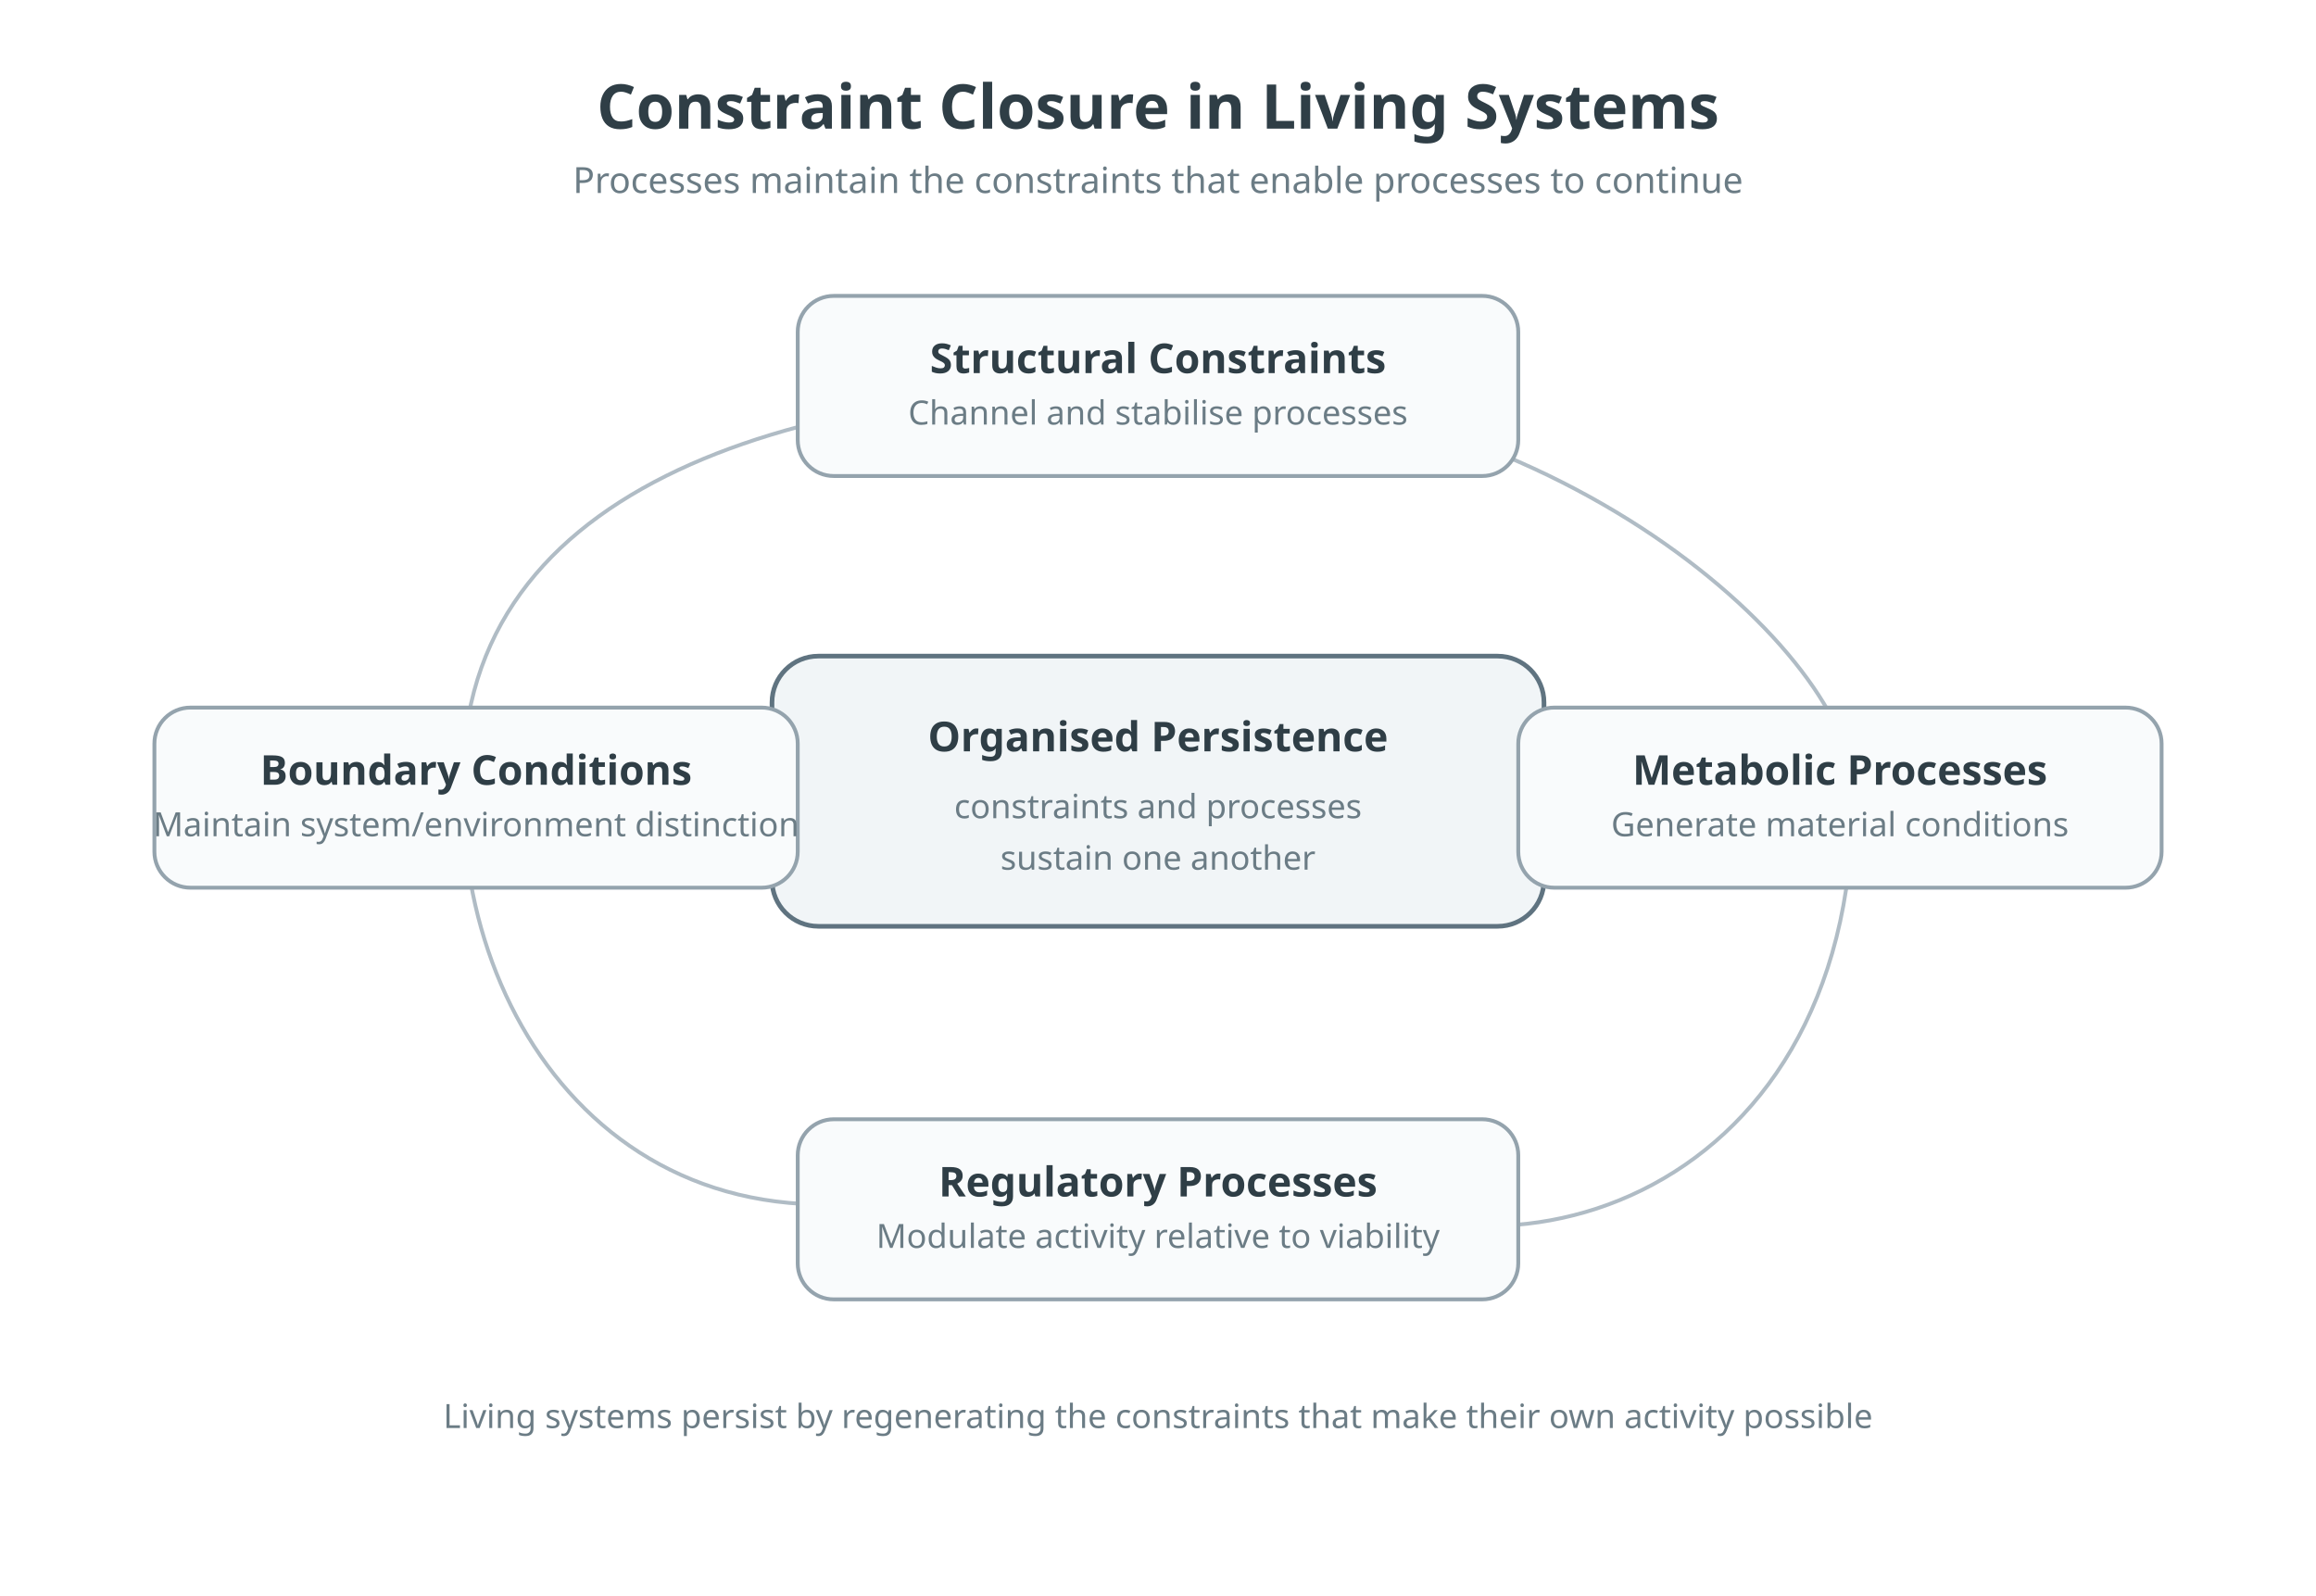
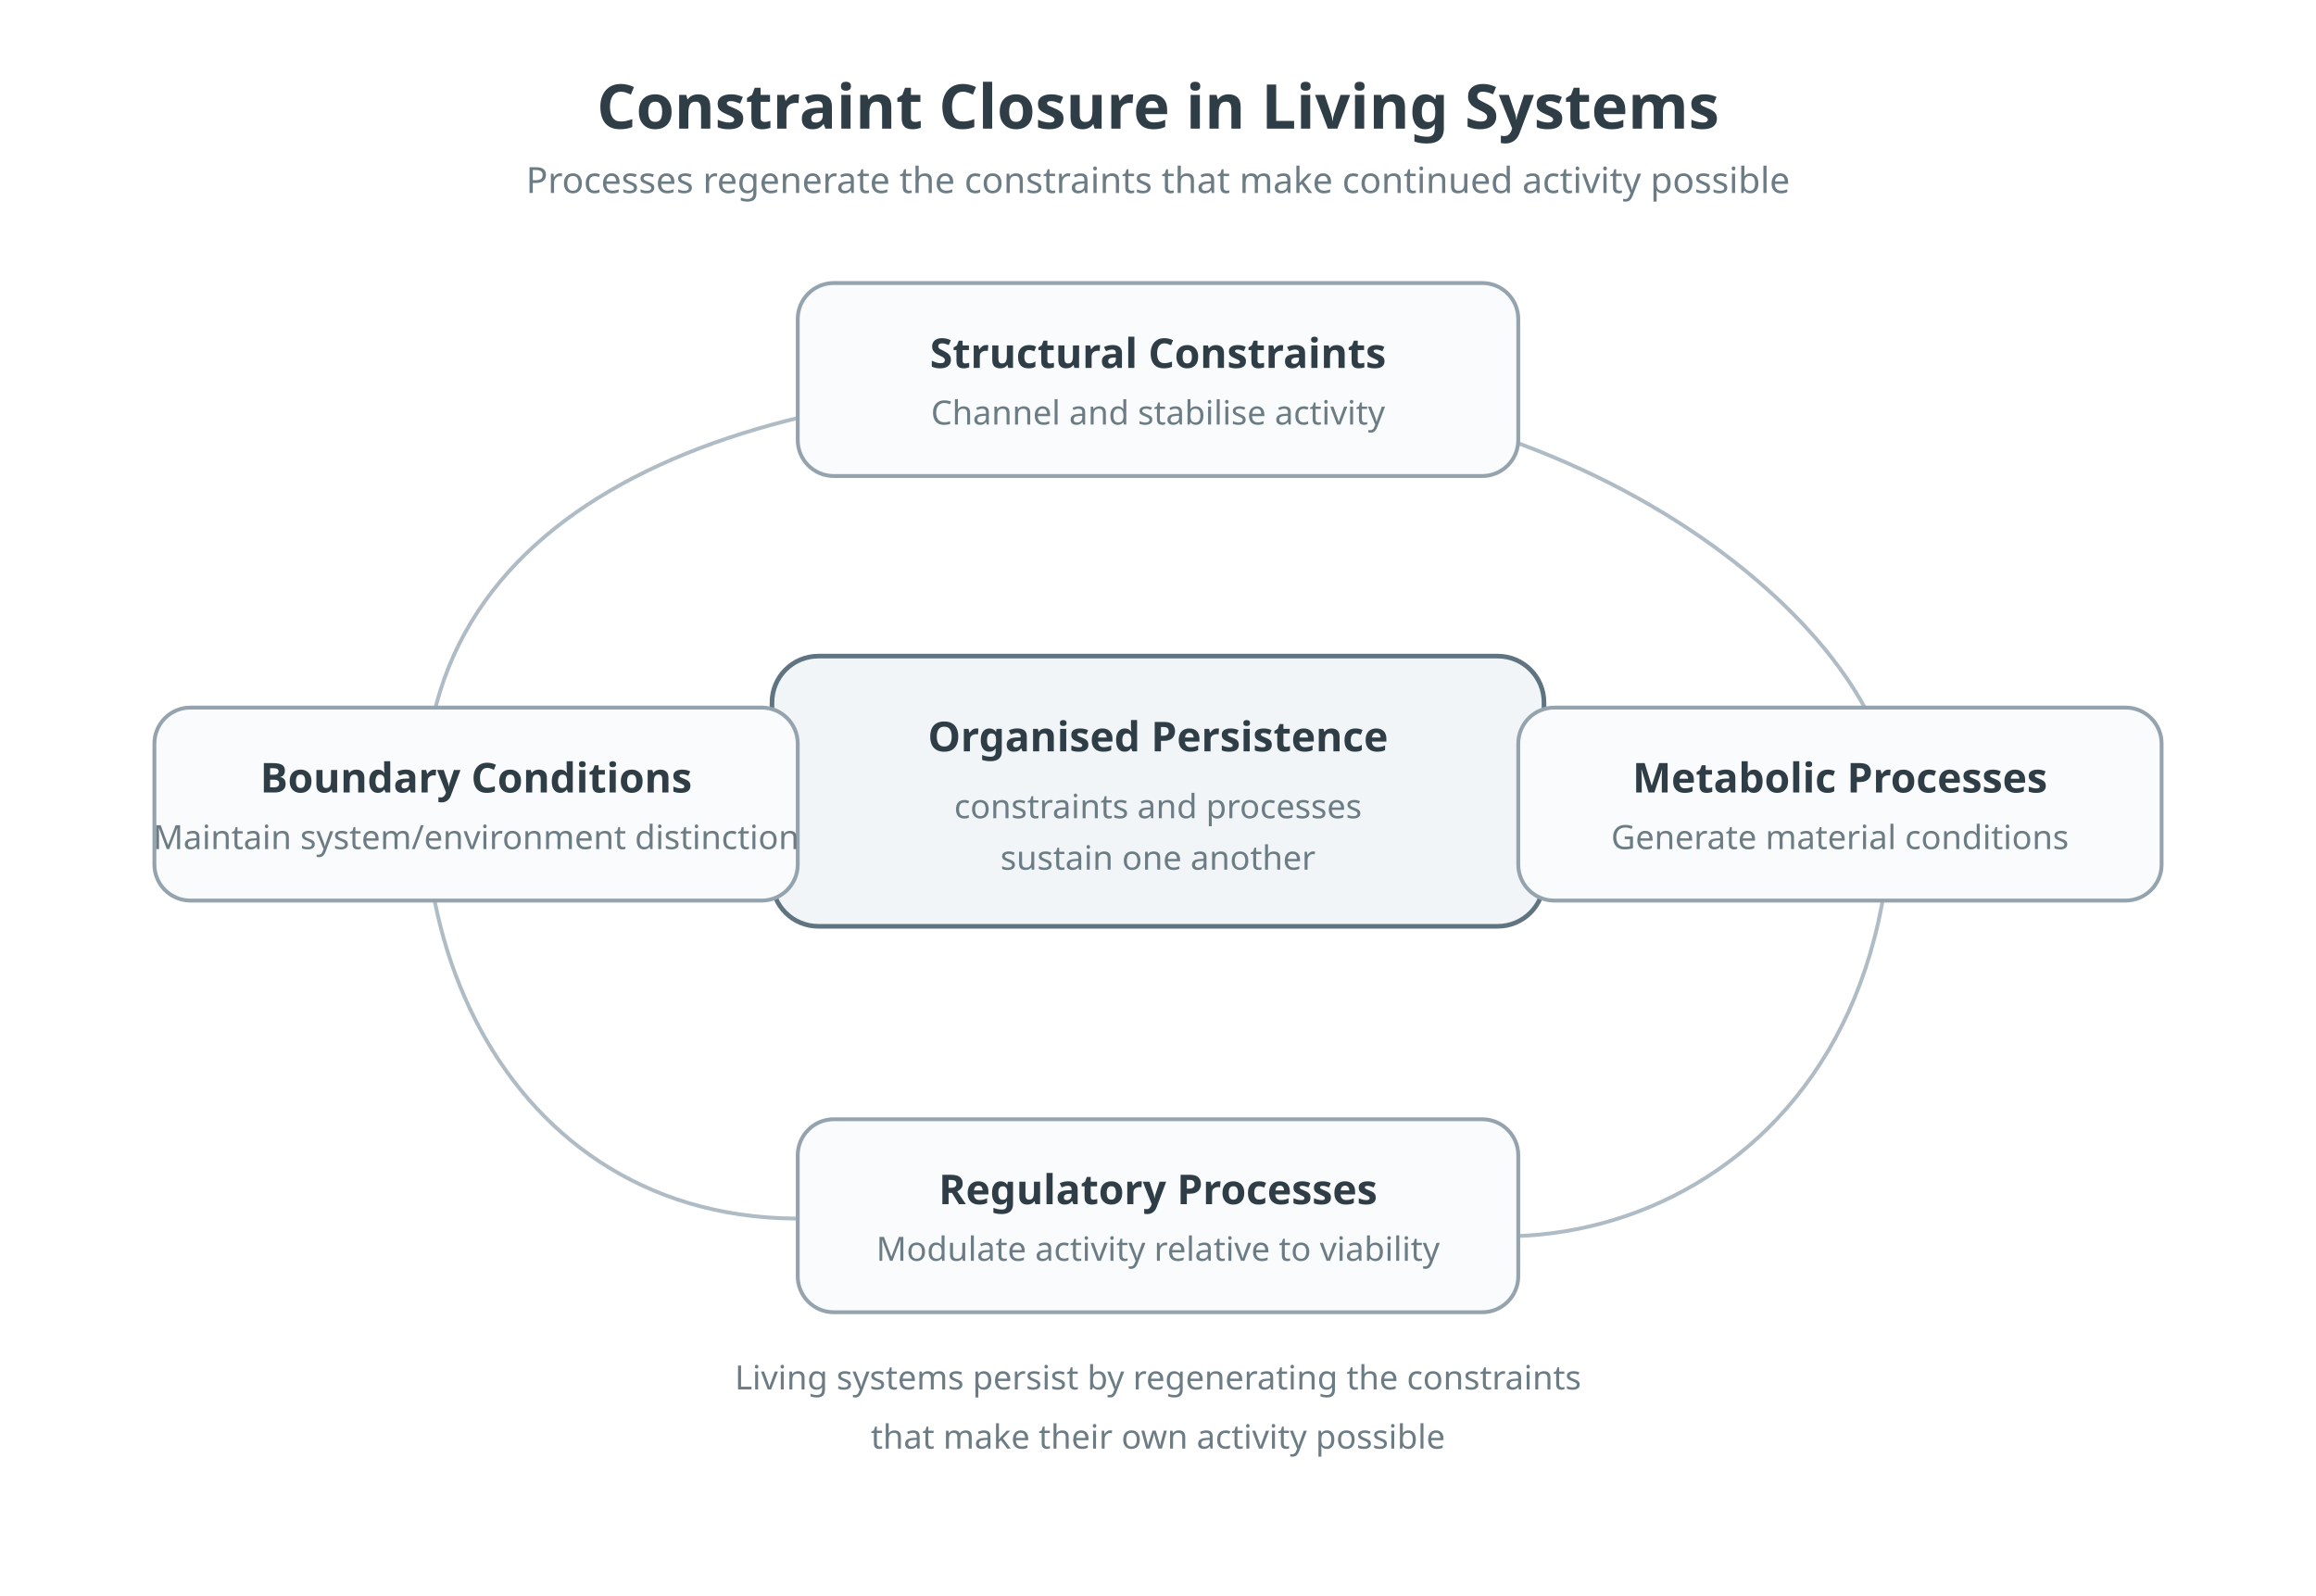
<svg xmlns="http://www.w3.org/2000/svg" width="900" height="620" viewBox="0 0 900 620">
  <style>
    .title { font: 600 24px system-ui, sans-serif; fill: #2f3e46; }
    .subtitle { font: 400 14px system-ui, sans-serif; fill: #6b7c85; }
    .node { fill: #f9fbfc; stroke: #94a3ad; stroke-width: 1.5; }
    .centre { fill: #f1f5f7; stroke: #5f7380; stroke-width: 1.8; }
    .label { font: 600 16px system-ui, sans-serif; fill: #2f3e46; text-anchor: middle; }
    .sub { font: 400 13px system-ui, sans-serif; fill: #6b7c85; text-anchor: middle; }
    .line { stroke: #b0bcc5; stroke-width: 1.5; fill: none; }
    .arrow { fill: #b0bcc5; }
    .footer { font: 400 13px system-ui, sans-serif; fill: #6b7c85; text-anchor: middle; }
  </style>
  <defs>
    <marker id="arrowhead" markerWidth="8" markerHeight="8" refX="6" refY="3" orient="auto">
      <path class="arrow" d="M0,0 L6,3 L0,6 Z" />
    </marker>
  </defs>
  <text class="title" x="450" y="50" text-anchor="middle">Constraint Closure in Living Systems</text>
-   <text class="subtitle" x="450" y="75" text-anchor="middle">Processes maintain the constraints that enable processes to continue</text>
-   <path class="line" marker-end="url(#arrowhead)" d="M450 150 C610 150 725 260 720 310" />
-   <path class="line" marker-end="url(#arrowhead)" d="M720 310 C720 470 575 510 500 450" />
-   <path class="line" marker-end="url(#arrowhead)" d="M400 450 C260 510 180 410 180 310" />
-   <path class="line" marker-end="url(#arrowhead)" d="M180 310 C175 190 305 150 450 150" />
+   <text class="subtitle" x="450" y="75" text-anchor="middle">Processes regenerate the constraints that make continued activity possible</text>
+   <path class="line" marker-end="url(#arrowhead)" d="M450 150 C620 145 735 250 735 310" />
+   <path class="line" marker-end="url(#arrowhead)" d="M735 310 C735 470 585 515 505 455" />
+   <path class="line" marker-end="url(#arrowhead)" d="M395 455 C250 515 165 420 165 310" />
+   <path class="line" marker-end="url(#arrowhead)" d="M165 310 C165 190 300 145 450 150" />
  <rect class="centre" x="300" y="255" width="300" height="105" rx="18" />
  <text class="label" x="450" y="292">Organised Persistence</text>
  <text class="sub" x="450" y="318">constraints and processes</text>
  <text class="sub" x="450" y="338">sustain one another</text>
-   <rect class="node" x="310" y="115" width="280" height="70" rx="14" />
-   <text class="label" x="450" y="145">Structural Constraints</text>
-   <text class="sub" x="450" y="165">Channel and stabilise processes</text>
-   <rect class="node" x="590" y="275" width="250" height="70" rx="14" />
-   <text class="label" x="715" y="305">Metabolic Processes</text>
-   <text class="sub" x="715" y="325">Generate material conditions</text>
-   <rect class="node" x="310" y="435" width="280" height="70" rx="14" />
-   <text class="label" x="450" y="465">Regulatory Processes</text>
-   <text class="sub" x="450" y="485">Modulate activity relative to viability</text>
-   <rect class="node" x="60" y="275" width="250" height="70" rx="14" />
-   <text class="label" x="185" y="305">Boundary Conditions</text>
-   <text class="sub" x="185" y="325">Maintain system/environment distinction</text>
-   <text class="footer" x="450" y="555">Living systems persist by regenerating the constraints that make their own activity possible</text>
+   <rect class="node" x="310" y="110" width="280" height="75" rx="14" />
+   <text class="label" x="450" y="143">Structural Constraints</text>
+   <text class="sub" x="450" y="165">Channel and stabilise activity</text>
+   <rect class="node" x="590" y="275" width="250" height="75" rx="14" />
+   <text class="label" x="715" y="308">Metabolic Processes</text>
+   <text class="sub" x="715" y="330">Generate material conditions</text>
+   <rect class="node" x="310" y="435" width="280" height="75" rx="14" />
+   <text class="label" x="450" y="468">Regulatory Processes</text>
+   <text class="sub" x="450" y="490">Modulate activity relative to viability</text>
+   <rect class="node" x="60" y="275" width="250" height="75" rx="14" />
+   <text class="label" x="185" y="308">Boundary Conditions</text>
+   <text class="sub" x="185" y="330">Maintain system/environment distinction</text>
+   <text class="footer" x="450" y="540">Living systems persist by regenerating the constraints</text>
+   <text class="footer" x="450" y="563">that make their own activity possible</text>
</svg>
